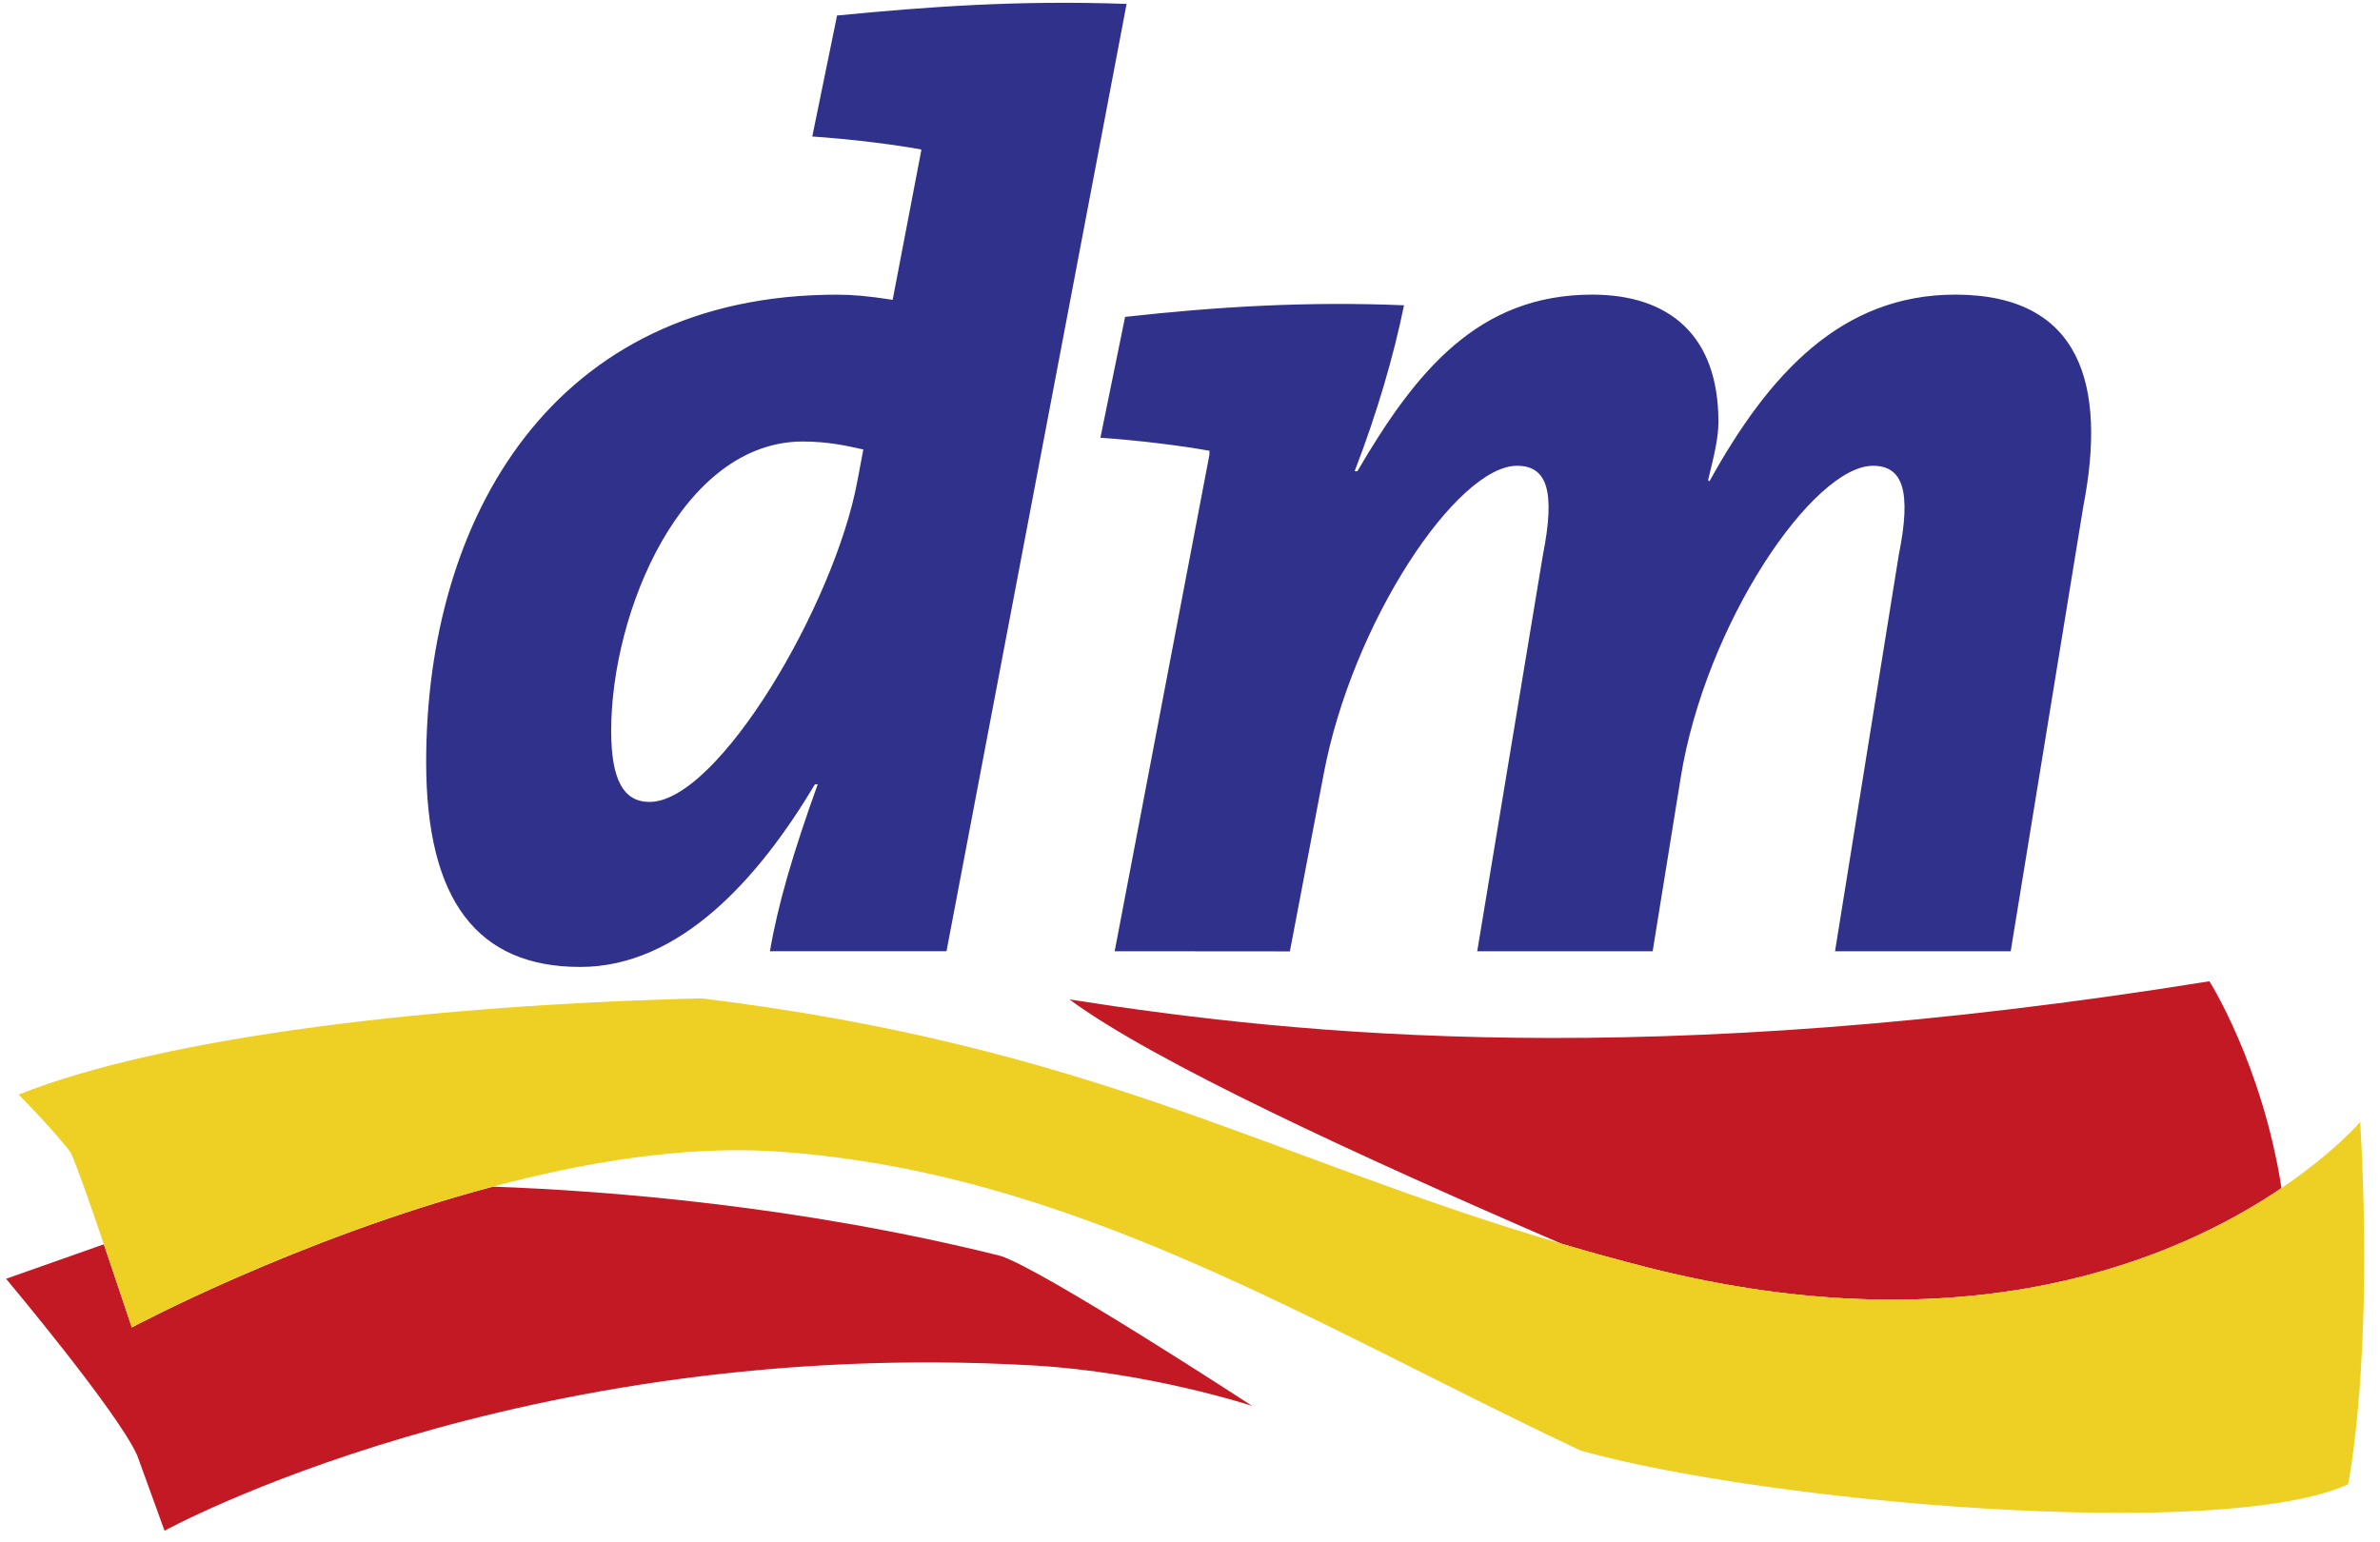
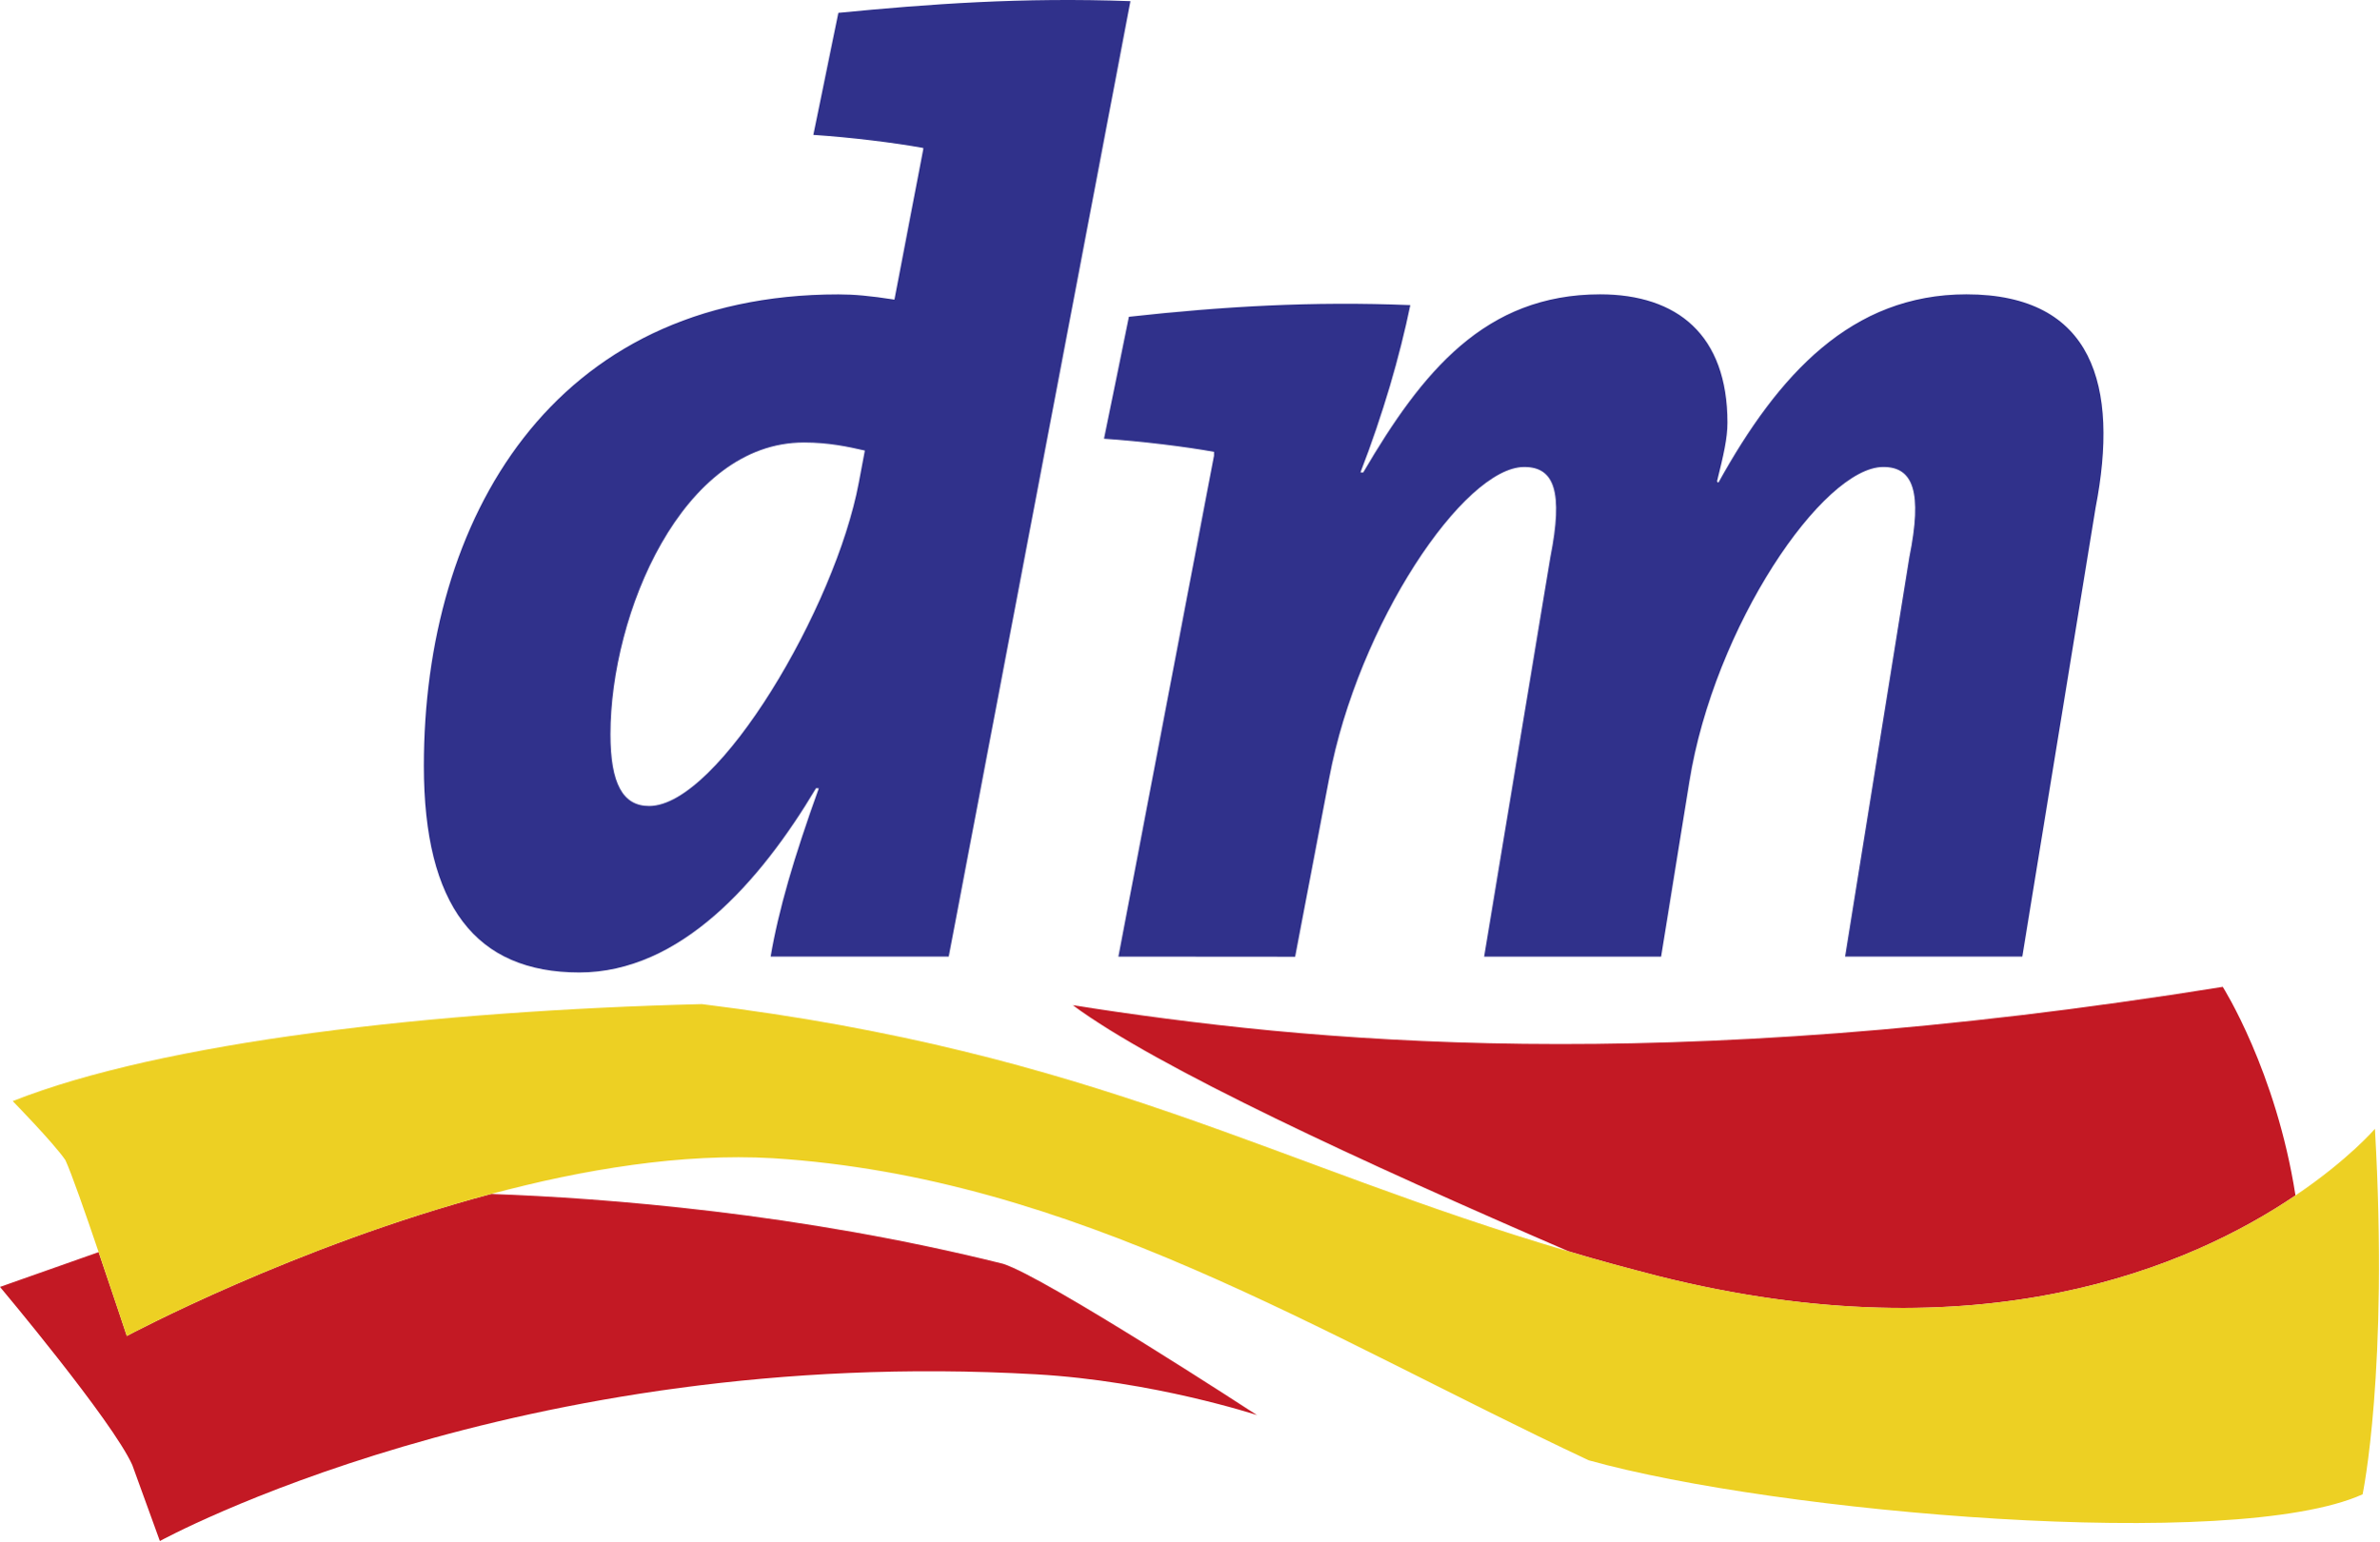
- <svg xmlns="http://www.w3.org/2000/svg" height="1620" viewBox="0 -2.358 2008.217 1308.002" width="2500">
-   <path d="m1929.823 1005.424c-87.847 59.562-264.231 136.157-536.349 67.679-26.032-6.739-50.873-13.437-74.756-20.671-171.717-74.298-346.151-154.642-416.812-207.008 196.904 30.854 491.642 60.978 966.787-15.429 0 0 44.789 70.591 61.13 175.429m-1846.913 47.697-82.91 29.244s94.585 112.649 111.198 149.743l23.197 63.963s300.021-165.094 736.43-140.212c99.027 5.625 185.956 34.334 185.956 34.334s-177.802-116.019-213.477-127.273c-171.141-42.682-334.053-55.273-430.436-58.717-165.209 43.902-306.264 119.426-306.264 119.426s-11.406-34.409-23.694-70.508" fill="#c31924" />
-   <path d="m1996.619 949.388s-22.048 25.839-66.796 56.036c-87.884 59.562-264.231 136.157-536.349 67.638-26.032-6.735-50.794-13.396-74.797-20.589-248.197-72.924-395.717-167.089-728.623-207.968-225.571 5.514-454.246 31.963-579.338 81.569 0 0 34.221 34.989 44.249 49.573 5.054 10.83 16.88 44.706 27.983 77.474 12.249 36.099 23.655 70.508 23.655 70.508s141.055-75.523 306.264-119.426c77.513-20.749 160.614-34.491 236.71-30.09 254.014 16.002 458.917 147.334 686.095 254.053 157.666 44.059 542.136 77.478 650.578 28.597.001 0 21.967-104.12 10.369-307.375" fill="#edd023" />
-   <path d="m675.797 372.153c-102.316 0-162.604 144.157-162.604 245.363 0 41.724 10.527 60.364 32.536 60.364 58.259 0 156.787-167.503 176.232-271.966l5.092-26.985c-14.278-3.253-30.393-6.776-51.256-6.776m121.802 432.355-149.743.033c6.661-39.387 19.56-83.293 40.498-141.585l-2.297-.083c-47.196 79.124-114.145 154.989-199.123 154.989-86.968-.037-130.604-56.073-130.644-173.742 0-206.971 107.562-396.562 348.484-396.523 13.092 0 26.298 1.149 47.159 4.364l24.229-126.509v-.996c-24.267-4.44-60.401-8.879-92.403-11.024l21.015-102.623c76.251-7.463 154.414-13.167 245.555-9.836zm902.558.033h-148.98l54.011-335.889c11.145-55.042 3.218-75.904-21.891-75.904-50.684 0-142.167 133.935-163.105 265.077l-23.693 146.716h-148.786l55.656-335.889c10.945-55.042 3.365-75.904-21.933-75.904-50.679 0-139.639 132.136-164.021 261.819l-28.597 150.089-148.595-.115 80.384-421.287v-3.252c-24.23-4.363-60.441-8.882-92.48-11.024l20.939-102.547c79.199-8.766 154.071-13.206 236.556-9.838-8.727 42.872-23.116 92.251-41.873 140.711l2.297.076c49.532-84.67 102.393-149.821 199.201-149.821 64.915.039 107.023 34.145 107.023 107.87 0 13.282-3.291 27.405-8.768 49.454l1.15 1.072c50.525-91.294 111.928-158.396 208.537-158.396 106.757.039 128.462 77.055 108.596 179.372z" fill="#30318b" />
+ <svg xmlns="http://www.w3.org/2000/svg" width="308.63" height="200" version="1.1" viewBox="0 -2.358 247.92 161.48">
+   <g transform="matrix(.12459 0 0 .12459 -.62759 -2.3554)">
+     <g transform="matrix(1 0 0 1 -.045 -.029161)">
+       <path d="m1929.8 1005.4c-87.847 59.562-264.23 136.16-536.35 67.679-26.032-6.739-50.873-13.437-74.756-20.671-171.72-74.298-346.15-154.64-416.81-207.01 196.9 30.854 491.64 60.978 966.79-15.429 0 0 44.789 70.591 61.13 175.43m-1846.9 47.697-82.91 29.244s94.585 112.65 111.2 149.74l23.197 63.963s300.02-165.09 736.43-140.21c99.027 5.625 185.96 34.334 185.96 34.334s-177.8-116.02-213.48-127.27c-171.14-42.682-334.05-55.273-430.44-58.717-165.21 43.902-306.26 119.43-306.26 119.43s-11.406-34.409-23.694-70.508" fill="#c31924" />
+       <path d="m1996.6 949.39s-22.048 25.839-66.796 56.036c-87.884 59.562-264.23 136.16-536.35 67.638-26.032-6.735-50.794-13.396-74.797-20.589-248.2-72.924-395.72-167.09-728.62-207.97-225.57 5.514-454.25 31.963-579.34 81.569 0 0 34.221 34.989 44.249 49.573 5.054 10.83 16.88 44.706 27.983 77.474 12.249 36.099 23.655 70.508 23.655 70.508s141.06-75.523 306.26-119.43c77.513-20.749 160.61-34.491 236.71-30.09 254.01 16.002 458.92 147.33 686.1 254.05 157.67 44.059 542.14 77.478 650.58 28.597 1e-3 0 21.967-104.12 10.369-307.38" fill="#edd023" />
+       <path d="m675.8 372.15c-102.32 0-162.6 144.16-162.6 245.36 0 41.724 10.527 60.364 32.536 60.364 58.259 0 156.79-167.5 176.23-271.97l5.092-26.985c-14.278-3.253-30.393-6.776-51.256-6.776m121.8 432.36-149.74 0.033c6.661-39.387 19.56-83.293 40.498-141.58l-2.297-0.083c-47.196 79.124-114.14 154.99-199.12 154.99-86.968-0.037-130.6-56.073-130.64-173.74 0-206.97 107.56-396.56 348.48-396.52 13.092 0 26.298 1.149 47.159 4.364l24.229-126.51v-0.996c-24.267-4.44-60.401-8.879-92.403-11.024l21.015-102.62c76.251-7.463 154.41-13.167 245.56-9.836zm902.56 0.033h-148.98l54.011-335.89c11.145-55.042 3.218-75.904-21.891-75.904-50.684 0-142.17 133.94-163.1 265.08l-23.693 146.72h-148.79l55.656-335.89c10.945-55.042 3.365-75.904-21.933-75.904-50.679 0-139.64 132.14-164.02 261.82l-28.597 150.09-148.6-0.115 80.384-421.29v-3.252c-24.23-4.363-60.441-8.882-92.48-11.024l20.939-102.55c79.199-8.766 154.07-13.206 236.56-9.838-8.727 42.872-23.116 92.251-41.873 140.71l2.297 0.076c49.532-84.67 102.39-149.82 199.2-149.82 64.915 0.039 107.02 34.145 107.02 107.87 0 13.282-3.291 27.405-8.768 49.454l1.15 1.072c50.525-91.294 111.93-158.4 208.54-158.4 106.76 0.039 128.46 77.055 108.6 179.37z" fill="#30318b" />
+     </g>
+   </g>
</svg>
